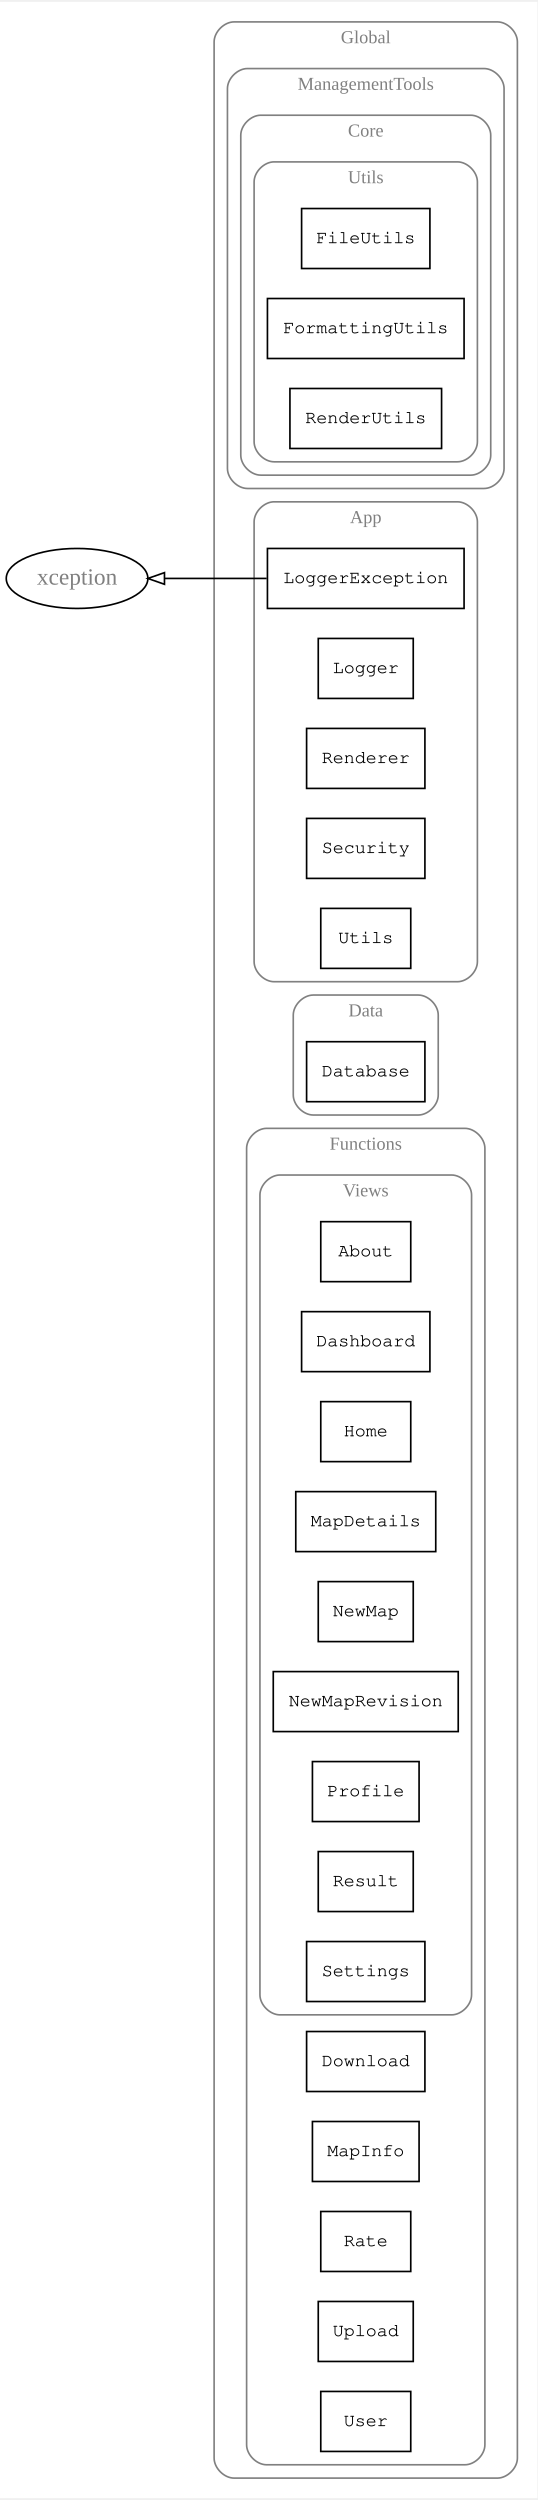
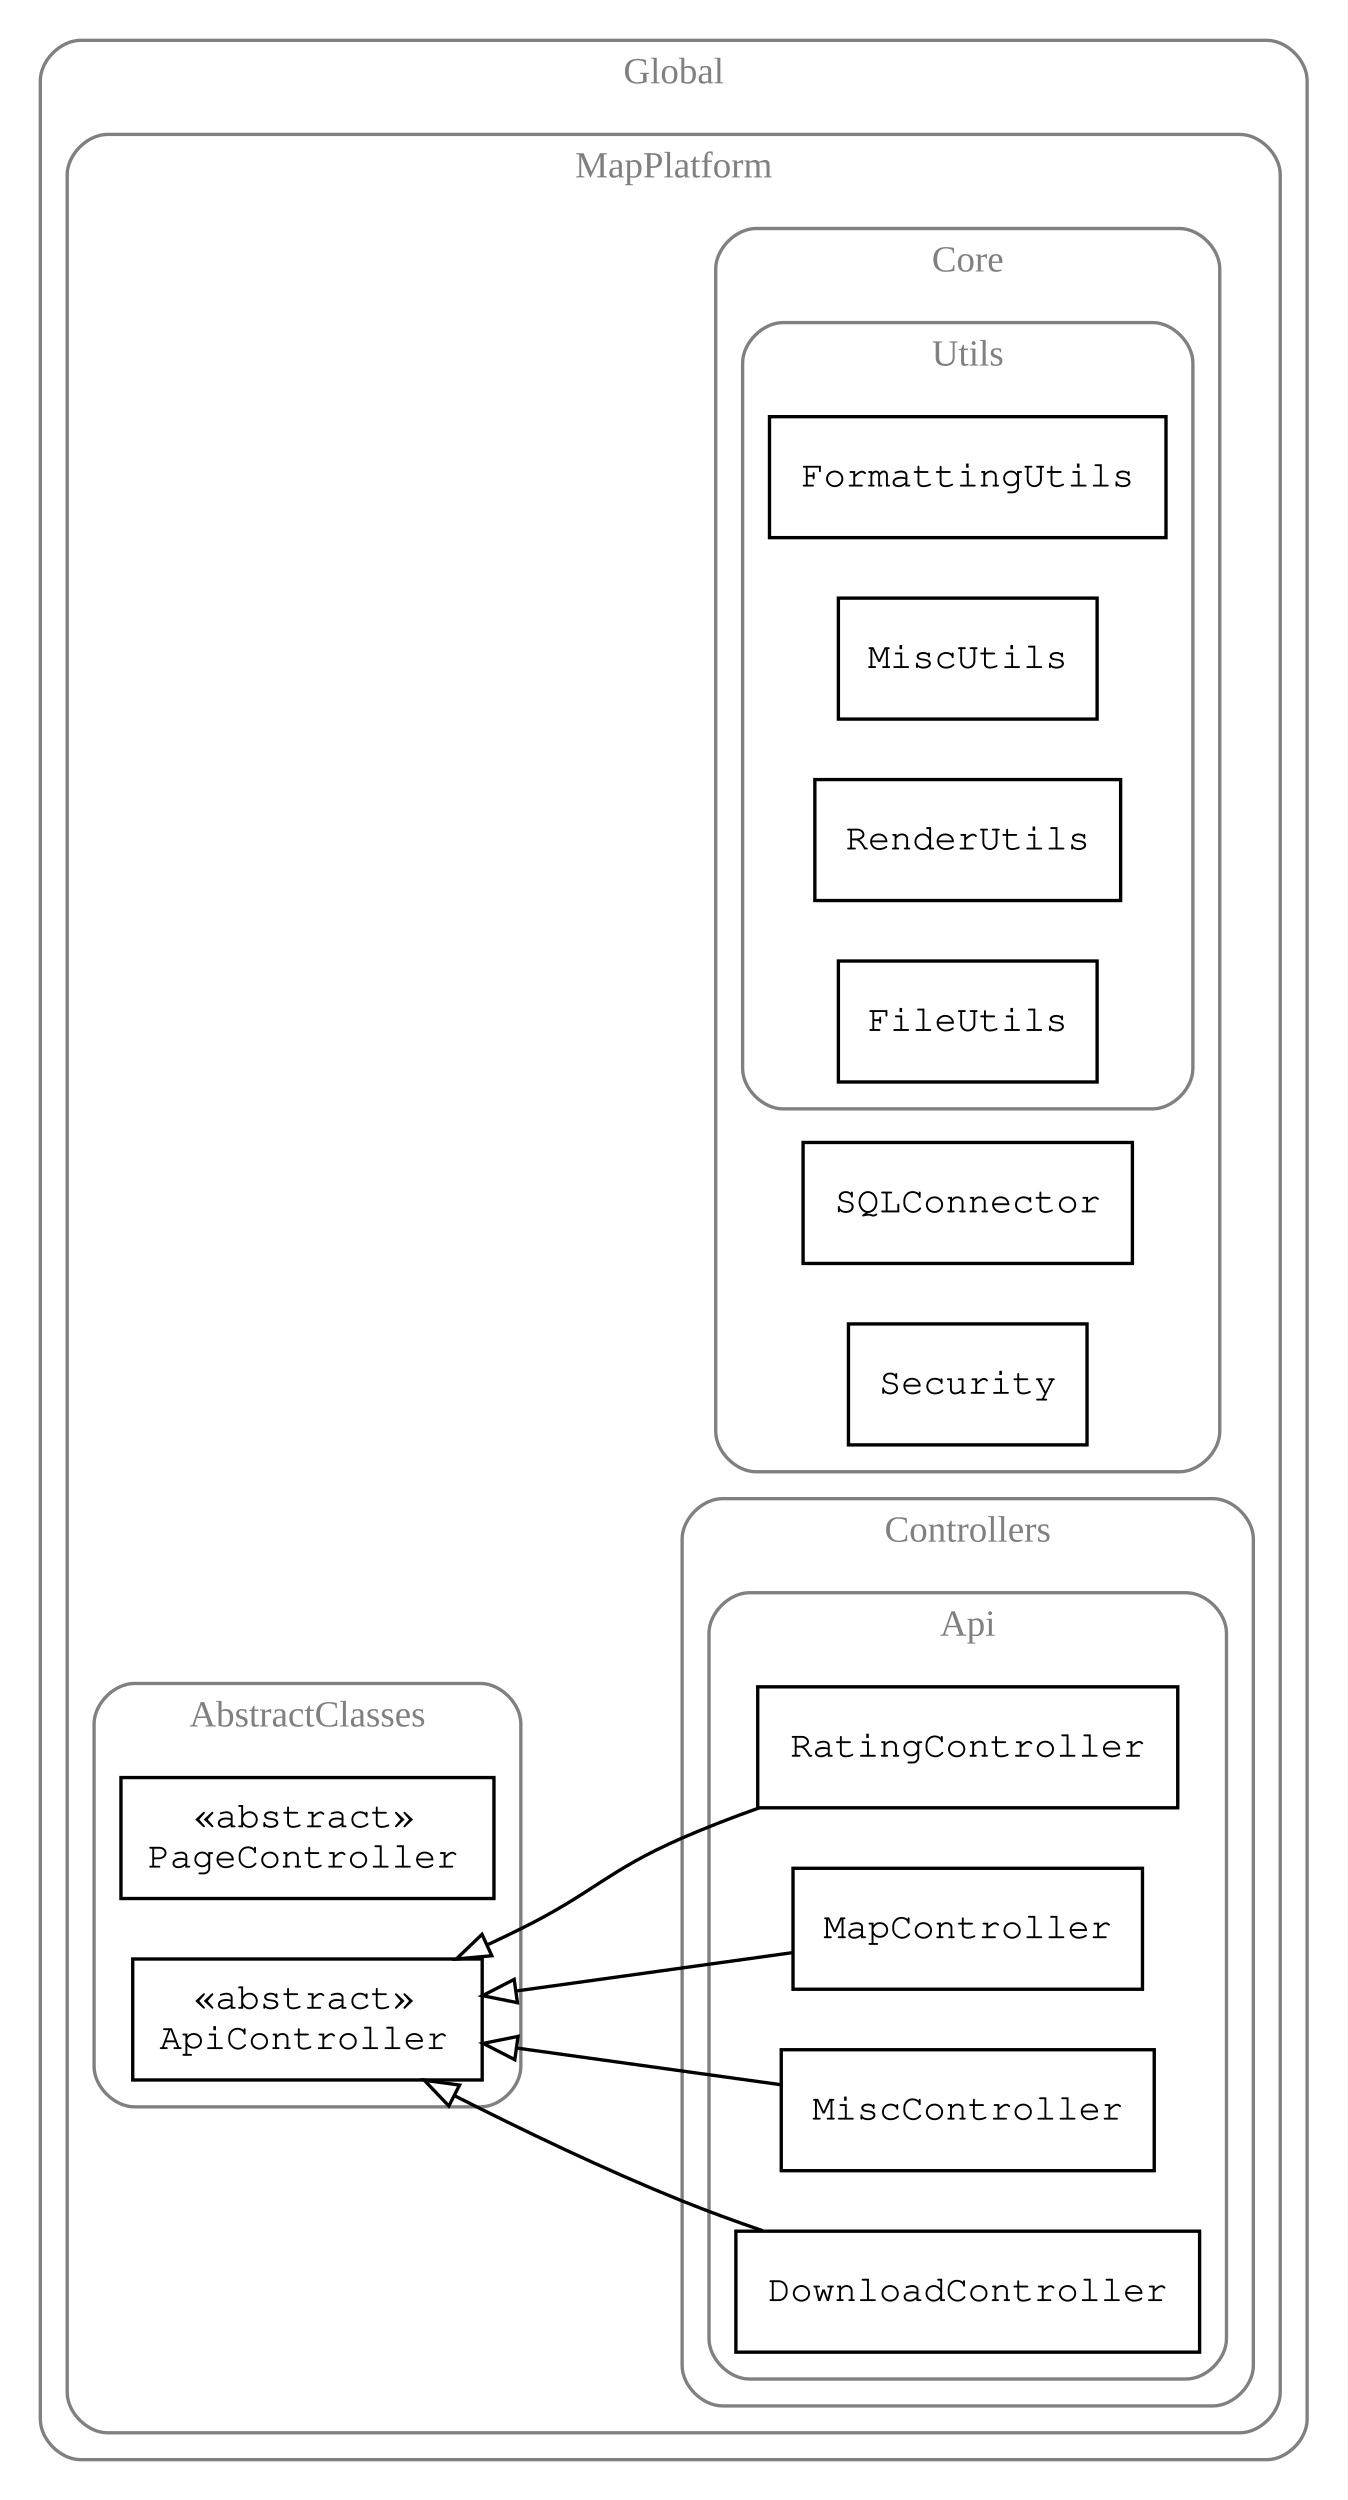
- <svg xmlns="http://www.w3.org/2000/svg" width="322pt" height="1498pt" viewBox="0.00 0.00 322.49 1498.00">
-   <g id="graph0" class="graph" transform="scale(1 1) rotate(0) translate(4 1494)">
-     <polygon fill="white" stroke="none" points="-4,4 -4,-1494 318.493,-1494 318.493,4 -4,4" />
+ <svg xmlns="http://www.w3.org/2000/svg" width="401pt" height="744pt" viewBox="0.00 0.00 401.00 744.00">
+   <g id="graph0" class="graph" transform="scale(1 1) rotate(0) translate(4 740)">
+     <polygon fill="white" stroke="none" points="-4,4 -4,-740 397,-740 397,4 -4,4" />
    <g id="clust1" class="cluster">
-       <path fill="none" stroke="gray" d="M136.493,-8C136.493,-8 294.493,-8 294.493,-8 300.493,-8 306.493,-14 306.493,-20 306.493,-20 306.493,-1470 306.493,-1470 306.493,-1476 300.493,-1482 294.493,-1482 294.493,-1482 136.493,-1482 136.493,-1482 130.493,-1482 124.493,-1476 124.493,-1470 124.493,-1470 124.493,-20 124.493,-20 124.493,-14 130.493,-8 136.493,-8" />
-       <text text-anchor="middle" x="215.493" y="-1469.2" font-family="Times New Roman,serif" font-size="11.00" fill="gray">Global</text>
+       <path fill="none" stroke="gray" d="M20,-8C20,-8 373,-8 373,-8 379,-8 385,-14 385,-20 385,-20 385,-716 385,-716 385,-722 379,-728 373,-728 373,-728 20,-728 20,-728 14,-728 8,-722 8,-716 8,-716 8,-20 8,-20 8,-14 14,-8 20,-8" />
+       <text text-anchor="middle" x="196.5" y="-715.2" font-family="Times New Roman,serif" font-size="11.00" fill="gray">Global</text>
+     </g>
+     <g id="clust2" class="cluster">
+       <path fill="none" stroke="gray" d="M28,-16C28,-16 365,-16 365,-16 371,-16 377,-22 377,-28 377,-28 377,-688 377,-688 377,-694 371,-700 365,-700 365,-700 28,-700 28,-700 22,-700 16,-694 16,-688 16,-688 16,-28 16,-28 16,-22 22,-16 28,-16" />
+       <text text-anchor="middle" x="196.5" y="-687.2" font-family="Times New Roman,serif" font-size="11.00" fill="gray">MapPlatform</text>
+     </g>
+     <g id="clust3" class="cluster">
+       <path fill="none" stroke="gray" d="M221,-302C221,-302 347,-302 347,-302 353,-302 359,-308 359,-314 359,-314 359,-660 359,-660 359,-666 353,-672 347,-672 347,-672 221,-672 221,-672 215,-672 209,-666 209,-660 209,-660 209,-314 209,-314 209,-308 215,-302 221,-302" />
+       <text text-anchor="middle" x="284" y="-659.2" font-family="Times New Roman,serif" font-size="11.00" fill="gray">Core</text>
+     </g>
+     <g id="clust4" class="cluster">
+       <path fill="none" stroke="gray" d="M229,-410C229,-410 339,-410 339,-410 345,-410 351,-416 351,-422 351,-422 351,-632 351,-632 351,-638 345,-644 339,-644 339,-644 229,-644 229,-644 223,-644 217,-638 217,-632 217,-632 217,-422 217,-422 217,-416 223,-410 229,-410" />
+       <text text-anchor="middle" x="284" y="-631.2" font-family="Times New Roman,serif" font-size="11.00" fill="gray">Utils</text>
+     </g>
+     <g id="clust5" class="cluster">
+       <path fill="none" stroke="gray" d="M36,-113C36,-113 139,-113 139,-113 145,-113 151,-119 151,-125 151,-125 151,-227 151,-227 151,-233 145,-239 139,-239 139,-239 36,-239 36,-239 30,-239 24,-233 24,-227 24,-227 24,-125 24,-125 24,-119 30,-113 36,-113" />
+       <text text-anchor="middle" x="87.5" y="-226.2" font-family="Times New Roman,serif" font-size="11.00" fill="gray">AbstractClasses</text>
    </g>
    <g id="clust6" class="cluster">
-       <path fill="none" stroke="gray" d="M144.493,-1202C144.493,-1202 286.493,-1202 286.493,-1202 292.493,-1202 298.493,-1208 298.493,-1214 298.493,-1214 298.493,-1442 298.493,-1442 298.493,-1448 292.493,-1454 286.493,-1454 286.493,-1454 144.493,-1454 144.493,-1454 138.493,-1454 132.493,-1448 132.493,-1442 132.493,-1442 132.493,-1214 132.493,-1214 132.493,-1208 138.493,-1202 144.493,-1202" />
-       <text text-anchor="middle" x="215.493" y="-1441.2" font-family="Times New Roman,serif" font-size="11.00" fill="gray">ManagementTools</text>
+       <path fill="none" stroke="gray" d="M211,-24C211,-24 357,-24 357,-24 363,-24 369,-30 369,-36 369,-36 369,-282 369,-282 369,-288 363,-294 357,-294 357,-294 211,-294 211,-294 205,-294 199,-288 199,-282 199,-282 199,-36 199,-36 199,-30 205,-24 211,-24" />
+       <text text-anchor="middle" x="284" y="-281.2" font-family="Times New Roman,serif" font-size="11.00" fill="gray">Controllers</text>
    </g>
    <g id="clust7" class="cluster">
-       <path fill="none" stroke="gray" d="M152.493,-1210C152.493,-1210 278.493,-1210 278.493,-1210 284.493,-1210 290.493,-1216 290.493,-1222 290.493,-1222 290.493,-1414 290.493,-1414 290.493,-1420 284.493,-1426 278.493,-1426 278.493,-1426 152.493,-1426 152.493,-1426 146.493,-1426 140.493,-1420 140.493,-1414 140.493,-1414 140.493,-1222 140.493,-1222 140.493,-1216 146.493,-1210 152.493,-1210" />
-       <text text-anchor="middle" x="215.493" y="-1413.2" font-family="Times New Roman,serif" font-size="11.00" fill="gray">Core</text>
-     </g>
-     <g id="clust8" class="cluster">
-       <path fill="none" stroke="gray" d="M160.493,-1218C160.493,-1218 270.493,-1218 270.493,-1218 276.493,-1218 282.493,-1224 282.493,-1230 282.493,-1230 282.493,-1386 282.493,-1386 282.493,-1392 276.493,-1398 270.493,-1398 270.493,-1398 160.493,-1398 160.493,-1398 154.493,-1398 148.493,-1392 148.493,-1386 148.493,-1386 148.493,-1230 148.493,-1230 148.493,-1224 154.493,-1218 160.493,-1218" />
-       <text text-anchor="middle" x="215.493" y="-1385.2" font-family="Times New Roman,serif" font-size="11.00" fill="gray">Utils</text>
-     </g>
-     <g id="clust2" class="cluster">
-       <path fill="none" stroke="gray" d="M160.493,-906C160.493,-906 270.493,-906 270.493,-906 276.493,-906 282.493,-912 282.493,-918 282.493,-918 282.493,-1182 282.493,-1182 282.493,-1188 276.493,-1194 270.493,-1194 270.493,-1194 160.493,-1194 160.493,-1194 154.493,-1194 148.493,-1188 148.493,-1182 148.493,-1182 148.493,-918 148.493,-918 148.493,-912 154.493,-906 160.493,-906" />
-       <text text-anchor="middle" x="215.493" y="-1181.2" font-family="Times New Roman,serif" font-size="11.00" fill="gray">App</text>
-     </g>
-     <g id="clust3" class="cluster">
-       <path fill="none" stroke="gray" d="M183.993,-826C183.993,-826 246.993,-826 246.993,-826 252.993,-826 258.993,-832 258.993,-838 258.993,-838 258.993,-886 258.993,-886 258.993,-892 252.993,-898 246.993,-898 246.993,-898 183.993,-898 183.993,-898 177.993,-898 171.993,-892 171.993,-886 171.993,-886 171.993,-838 171.993,-838 171.993,-832 177.993,-826 183.993,-826" />
-       <text text-anchor="middle" x="215.493" y="-885.2" font-family="Times New Roman,serif" font-size="11.00" fill="gray">Data</text>
-     </g>
-     <g id="clust4" class="cluster">
-       <path fill="none" stroke="gray" d="M155.993,-16C155.993,-16 274.993,-16 274.993,-16 280.993,-16 286.993,-22 286.993,-28 286.993,-28 286.993,-806 286.993,-806 286.993,-812 280.993,-818 274.993,-818 274.993,-818 155.993,-818 155.993,-818 149.993,-818 143.993,-812 143.993,-806 143.993,-806 143.993,-28 143.993,-28 143.993,-22 149.993,-16 155.993,-16" />
-       <text text-anchor="middle" x="215.493" y="-805.2" font-family="Times New Roman,serif" font-size="11.00" fill="gray">Functions</text>
-     </g>
-     <g id="clust5" class="cluster">
-       <path fill="none" stroke="gray" d="M163.993,-286C163.993,-286 266.993,-286 266.993,-286 272.993,-286 278.993,-292 278.993,-298 278.993,-298 278.993,-778 278.993,-778 278.993,-784 272.993,-790 266.993,-790 266.993,-790 163.993,-790 163.993,-790 157.993,-790 151.993,-784 151.993,-778 151.993,-778 151.993,-298 151.993,-298 151.993,-292 157.993,-286 163.993,-286" />
-       <text text-anchor="middle" x="215.493" y="-777.2" font-family="Times New Roman,serif" font-size="11.00" fill="gray">Views</text>
+       <path fill="none" stroke="gray" d="M219,-32C219,-32 349,-32 349,-32 355,-32 361,-38 361,-44 361,-44 361,-254 361,-254 361,-260 355,-266 349,-266 349,-266 219,-266 219,-266 213,-266 207,-260 207,-254 207,-254 207,-44 207,-44 207,-38 213,-32 219,-32" />
+       <text text-anchor="middle" x="284" y="-253.2" font-family="Times New Roman,serif" font-size="11.00" fill="gray">Api</text>
    </g>
    <g id="node1" class="node">
-       <polygon fill="none" stroke="black" points="274.493,-1166 156.493,-1166 156.493,-1130 274.493,-1130 274.493,-1166" />
-       <text text-anchor="middle" x="215.493" y="-1145.2" font-family="Courier,monospace" font-size="11.00">LoggerException</text>
+       <polygon fill="none" stroke="black" points="343,-616 225,-616 225,-580 343,-580 343,-616" />
+       <text text-anchor="middle" x="284" y="-595.2" font-family="Courier,monospace" font-size="11.00">FormattingUtils</text>
    </g>
-     <g id="node24" class="node">
-       <ellipse fill="none" stroke="black" cx="42.246" cy="-1148" rx="42.494" ry="18" />
-       <text text-anchor="middle" x="42.246" y="-1144.3" font-family="Times New Roman,serif" font-size="14.00" fill="gray">xception</text>
+     <g id="node2" class="node">
+       <polygon fill="none" stroke="black" points="322.5,-562 245.5,-562 245.5,-526 322.5,-526 322.5,-562" />
+       <text text-anchor="middle" x="284" y="-541.2" font-family="Courier,monospace" font-size="11.00">MiscUtils</text>
+     </g>
+     <g id="node3" class="node">
+       <polygon fill="none" stroke="black" points="329.5,-508 238.5,-508 238.5,-472 329.5,-472 329.5,-508" />
+       <text text-anchor="middle" x="284" y="-487.2" font-family="Courier,monospace" font-size="11.00">RenderUtils</text>
+     </g>
+     <g id="node4" class="node">
+       <polygon fill="none" stroke="black" points="322.5,-454 245.5,-454 245.5,-418 322.5,-418 322.5,-454" />
+       <text text-anchor="middle" x="284" y="-433.2" font-family="Courier,monospace" font-size="11.00">FileUtils</text>
+     </g>
+     <g id="node5" class="node">
+       <polygon fill="none" stroke="black" points="333,-400 235,-400 235,-364 333,-364 333,-400" />
+       <text text-anchor="middle" x="284" y="-379.2" font-family="Courier,monospace" font-size="11.00">SQLConnector</text>
+     </g>
+     <g id="node6" class="node">
+       <polygon fill="none" stroke="black" points="319.5,-346 248.5,-346 248.5,-310 319.5,-310 319.5,-346" />
+       <text text-anchor="middle" x="284" y="-325.2" font-family="Courier,monospace" font-size="11.00">Security</text>
+     </g>
+     <g id="node7" class="node">
+       <polygon fill="none" stroke="black" points="143,-211 32,-211 32,-175 143,-175 143,-211" />
+       <text text-anchor="start" x="53.5" y="-196.2" font-family="Courier,monospace" font-size="11.00">«abstract»</text>
+       <text text-anchor="start" x="40" y="-184.2" font-family="Courier,monospace" font-size="11.00">PageController</text>
+     </g>
+     <g id="node8" class="node">
+       <polygon fill="none" stroke="black" points="139.5,-157 35.5,-157 35.5,-121 139.5,-121 139.5,-157" />
+       <text text-anchor="start" x="53.5" y="-142.2" font-family="Courier,monospace" font-size="11.00">«abstract»</text>
+       <text text-anchor="start" x="43.5" y="-130.2" font-family="Courier,monospace" font-size="11.00">ApiController</text>
+     </g>
+     <g id="node9" class="node">
+       <polygon fill="none" stroke="black" points="346.5,-238 221.5,-238 221.5,-202 346.5,-202 346.5,-238" />
+       <text text-anchor="middle" x="284" y="-217.2" font-family="Courier,monospace" font-size="11.00">RatingController</text>
    </g>
    <g id="edge1" class="edge">
-       <path fill="none" stroke="black" d="M156.038,-1148C136.162,-1148 114.108,-1148 94.811,-1148" />
-       <polygon fill="none" stroke="black" points="94.702,-1144.5 84.702,-1148 94.702,-1151.5 94.702,-1144.5" />
-     </g>
-     <g id="node2" class="node">
-       <polygon fill="none" stroke="black" points="243.993,-1112 186.993,-1112 186.993,-1076 243.993,-1076 243.993,-1112" />
-       <text text-anchor="middle" x="215.493" y="-1091.2" font-family="Courier,monospace" font-size="11.00">Logger</text>
-     </g>
-     <g id="node3" class="node">
-       <polygon fill="none" stroke="black" points="250.993,-1058 179.993,-1058 179.993,-1022 250.993,-1022 250.993,-1058" />
-       <text text-anchor="middle" x="215.493" y="-1037.2" font-family="Courier,monospace" font-size="11.00">Renderer</text>
-     </g>
-     <g id="node4" class="node">
-       <polygon fill="none" stroke="black" points="250.993,-1004 179.993,-1004 179.993,-968 250.993,-968 250.993,-1004" />
-       <text text-anchor="middle" x="215.493" y="-983.2" font-family="Courier,monospace" font-size="11.00">Security</text>
-     </g>
-     <g id="node5" class="node">
-       <polygon fill="none" stroke="black" points="242.493,-950 188.493,-950 188.493,-914 242.493,-914 242.493,-950" />
-       <text text-anchor="middle" x="215.493" y="-929.2" font-family="Courier,monospace" font-size="11.00">Utils</text>
-     </g>
-     <g id="node6" class="node">
-       <polygon fill="none" stroke="black" points="250.993,-870 179.993,-870 179.993,-834 250.993,-834 250.993,-870" />
-       <text text-anchor="middle" x="215.493" y="-849.2" font-family="Courier,monospace" font-size="11.00">Database</text>
-     </g>
-     <g id="node7" class="node">
-       <polygon fill="none" stroke="black" points="242.493,-762 188.493,-762 188.493,-726 242.493,-726 242.493,-762" />
-       <text text-anchor="middle" x="215.493" y="-741.2" font-family="Courier,monospace" font-size="11.00">About</text>
-     </g>
-     <g id="node8" class="node">
-       <polygon fill="none" stroke="black" points="253.993,-708 176.993,-708 176.993,-672 253.993,-672 253.993,-708" />
-       <text text-anchor="middle" x="215.493" y="-687.2" font-family="Courier,monospace" font-size="11.00">Dashboard</text>
-     </g>
-     <g id="node9" class="node">
-       <polygon fill="none" stroke="black" points="242.493,-654 188.493,-654 188.493,-618 242.493,-618 242.493,-654" />
-       <text text-anchor="middle" x="215.493" y="-633.2" font-family="Courier,monospace" font-size="11.00">Home</text>
+       <path fill="none" stroke="black" d="M221.896,-201.962C214.1,-199.194 206.3,-196.187 199,-193 176.568,-183.205 172.932,-176.868 151,-166 147.737,-164.383 144.354,-162.764 140.927,-161.167" />
+       <polygon fill="none" stroke="black" points="142.356,-157.972 131.805,-157.007 139.452,-164.341 142.356,-157.972" />
    </g>
    <g id="node10" class="node">
-       <polygon fill="none" stroke="black" points="257.493,-600 173.493,-600 173.493,-564 257.493,-564 257.493,-600" />
-       <text text-anchor="middle" x="215.493" y="-579.2" font-family="Courier,monospace" font-size="11.00">MapDetails</text>
+       <polygon fill="none" stroke="black" points="336,-184 232,-184 232,-148 336,-148 336,-184" />
+       <text text-anchor="middle" x="284" y="-163.2" font-family="Courier,monospace" font-size="11.00">MapController</text>
+     </g>
+     <g id="edge2" class="edge">
+       <path fill="none" stroke="black" d="M231.897,-158.906C206.647,-155.401 175.994,-151.146 149.52,-147.471" />
+       <polygon fill="none" stroke="black" points="149.985,-144.002 139.599,-146.093 149.022,-150.935 149.985,-144.002" />
    </g>
    <g id="node11" class="node">
-       <polygon fill="none" stroke="black" points="243.993,-546 186.993,-546 186.993,-510 243.993,-510 243.993,-546" />
-       <text text-anchor="middle" x="215.493" y="-525.2" font-family="Courier,monospace" font-size="11.00">NewMap</text>
+       <polygon fill="none" stroke="black" points="339.5,-130 228.5,-130 228.5,-94 339.5,-94 339.5,-130" />
+       <text text-anchor="middle" x="284" y="-109.2" font-family="Courier,monospace" font-size="11.00">MiscController</text>
+     </g>
+     <g id="edge3" class="edge">
+       <path fill="none" stroke="black" d="M228.303,-119.593C203.911,-122.979 175.07,-126.983 149.938,-130.471" />
+       <polygon fill="none" stroke="black" points="149.206,-127.039 139.782,-131.881 150.169,-133.973 149.206,-127.039" />
    </g>
    <g id="node12" class="node">
-       <polygon fill="none" stroke="black" points="270.993,-492 159.993,-492 159.993,-456 270.993,-456 270.993,-492" />
-       <text text-anchor="middle" x="215.493" y="-471.2" font-family="Courier,monospace" font-size="11.00">NewMapRevision</text>
+       <polygon fill="none" stroke="black" points="353,-76 215,-76 215,-40 353,-40 353,-76" />
+       <text text-anchor="middle" x="284" y="-55.2" font-family="Courier,monospace" font-size="11.00">DownloadController</text>
    </g>
-     <g id="node13" class="node">
-       <polygon fill="none" stroke="black" points="247.493,-438 183.493,-438 183.493,-402 247.493,-402 247.493,-438" />
-       <text text-anchor="middle" x="215.493" y="-417.2" font-family="Courier,monospace" font-size="11.00">Profile</text>
-     </g>
-     <g id="node14" class="node">
-       <polygon fill="none" stroke="black" points="243.993,-384 186.993,-384 186.993,-348 243.993,-348 243.993,-384" />
-       <text text-anchor="middle" x="215.493" y="-363.2" font-family="Courier,monospace" font-size="11.00">Result</text>
-     </g>
-     <g id="node15" class="node">
-       <polygon fill="none" stroke="black" points="250.993,-330 179.993,-330 179.993,-294 250.993,-294 250.993,-330" />
-       <text text-anchor="middle" x="215.493" y="-309.2" font-family="Courier,monospace" font-size="11.00">Settings</text>
-     </g>
-     <g id="node16" class="node">
-       <polygon fill="none" stroke="black" points="250.993,-276 179.993,-276 179.993,-240 250.993,-240 250.993,-276" />
-       <text text-anchor="middle" x="215.493" y="-255.2" font-family="Courier,monospace" font-size="11.00">Download</text>
-     </g>
-     <g id="node17" class="node">
-       <polygon fill="none" stroke="black" points="247.493,-222 183.493,-222 183.493,-186 247.493,-186 247.493,-222" />
-       <text text-anchor="middle" x="215.493" y="-201.2" font-family="Courier,monospace" font-size="11.00">MapInfo</text>
-     </g>
-     <g id="node18" class="node">
-       <polygon fill="none" stroke="black" points="242.493,-168 188.493,-168 188.493,-132 242.493,-132 242.493,-168" />
-       <text text-anchor="middle" x="215.493" y="-147.2" font-family="Courier,monospace" font-size="11.00">Rate</text>
-     </g>
-     <g id="node19" class="node">
-       <polygon fill="none" stroke="black" points="243.993,-114 186.993,-114 186.993,-78 243.993,-78 243.993,-114" />
-       <text text-anchor="middle" x="215.493" y="-93.2" font-family="Courier,monospace" font-size="11.00">Upload</text>
-     </g>
-     <g id="node20" class="node">
-       <polygon fill="none" stroke="black" points="242.493,-60 188.493,-60 188.493,-24 242.493,-24 242.493,-60" />
-       <text text-anchor="middle" x="215.493" y="-39.2" font-family="Courier,monospace" font-size="11.00">User</text>
-     </g>
-     <g id="node21" class="node">
-       <polygon fill="none" stroke="black" points="253.993,-1370 176.993,-1370 176.993,-1334 253.993,-1334 253.993,-1370" />
-       <text text-anchor="middle" x="215.493" y="-1349.2" font-family="Courier,monospace" font-size="11.00">FileUtils</text>
-     </g>
-     <g id="node22" class="node">
-       <polygon fill="none" stroke="black" points="274.493,-1316 156.493,-1316 156.493,-1280 274.493,-1280 274.493,-1316" />
-       <text text-anchor="middle" x="215.493" y="-1295.2" font-family="Courier,monospace" font-size="11.00">FormattingUtils</text>
-     </g>
-     <g id="node23" class="node">
-       <polygon fill="none" stroke="black" points="260.993,-1262 169.993,-1262 169.993,-1226 260.993,-1226 260.993,-1262" />
-       <text text-anchor="middle" x="215.493" y="-1241.2" font-family="Courier,monospace" font-size="11.00">RenderUtils</text>
+     <g id="edge4" class="edge">
+       <path fill="none" stroke="black" d="M222.968,-76.132C214.847,-78.923 206.673,-81.91 199,-85 176.155,-94.198 151.466,-106.069 131.231,-116.337" />
+       <polygon fill="none" stroke="black" points="129.575,-113.253 122.27,-120.927 132.766,-119.483 129.575,-113.253" />
    </g>
  </g>
</svg>
